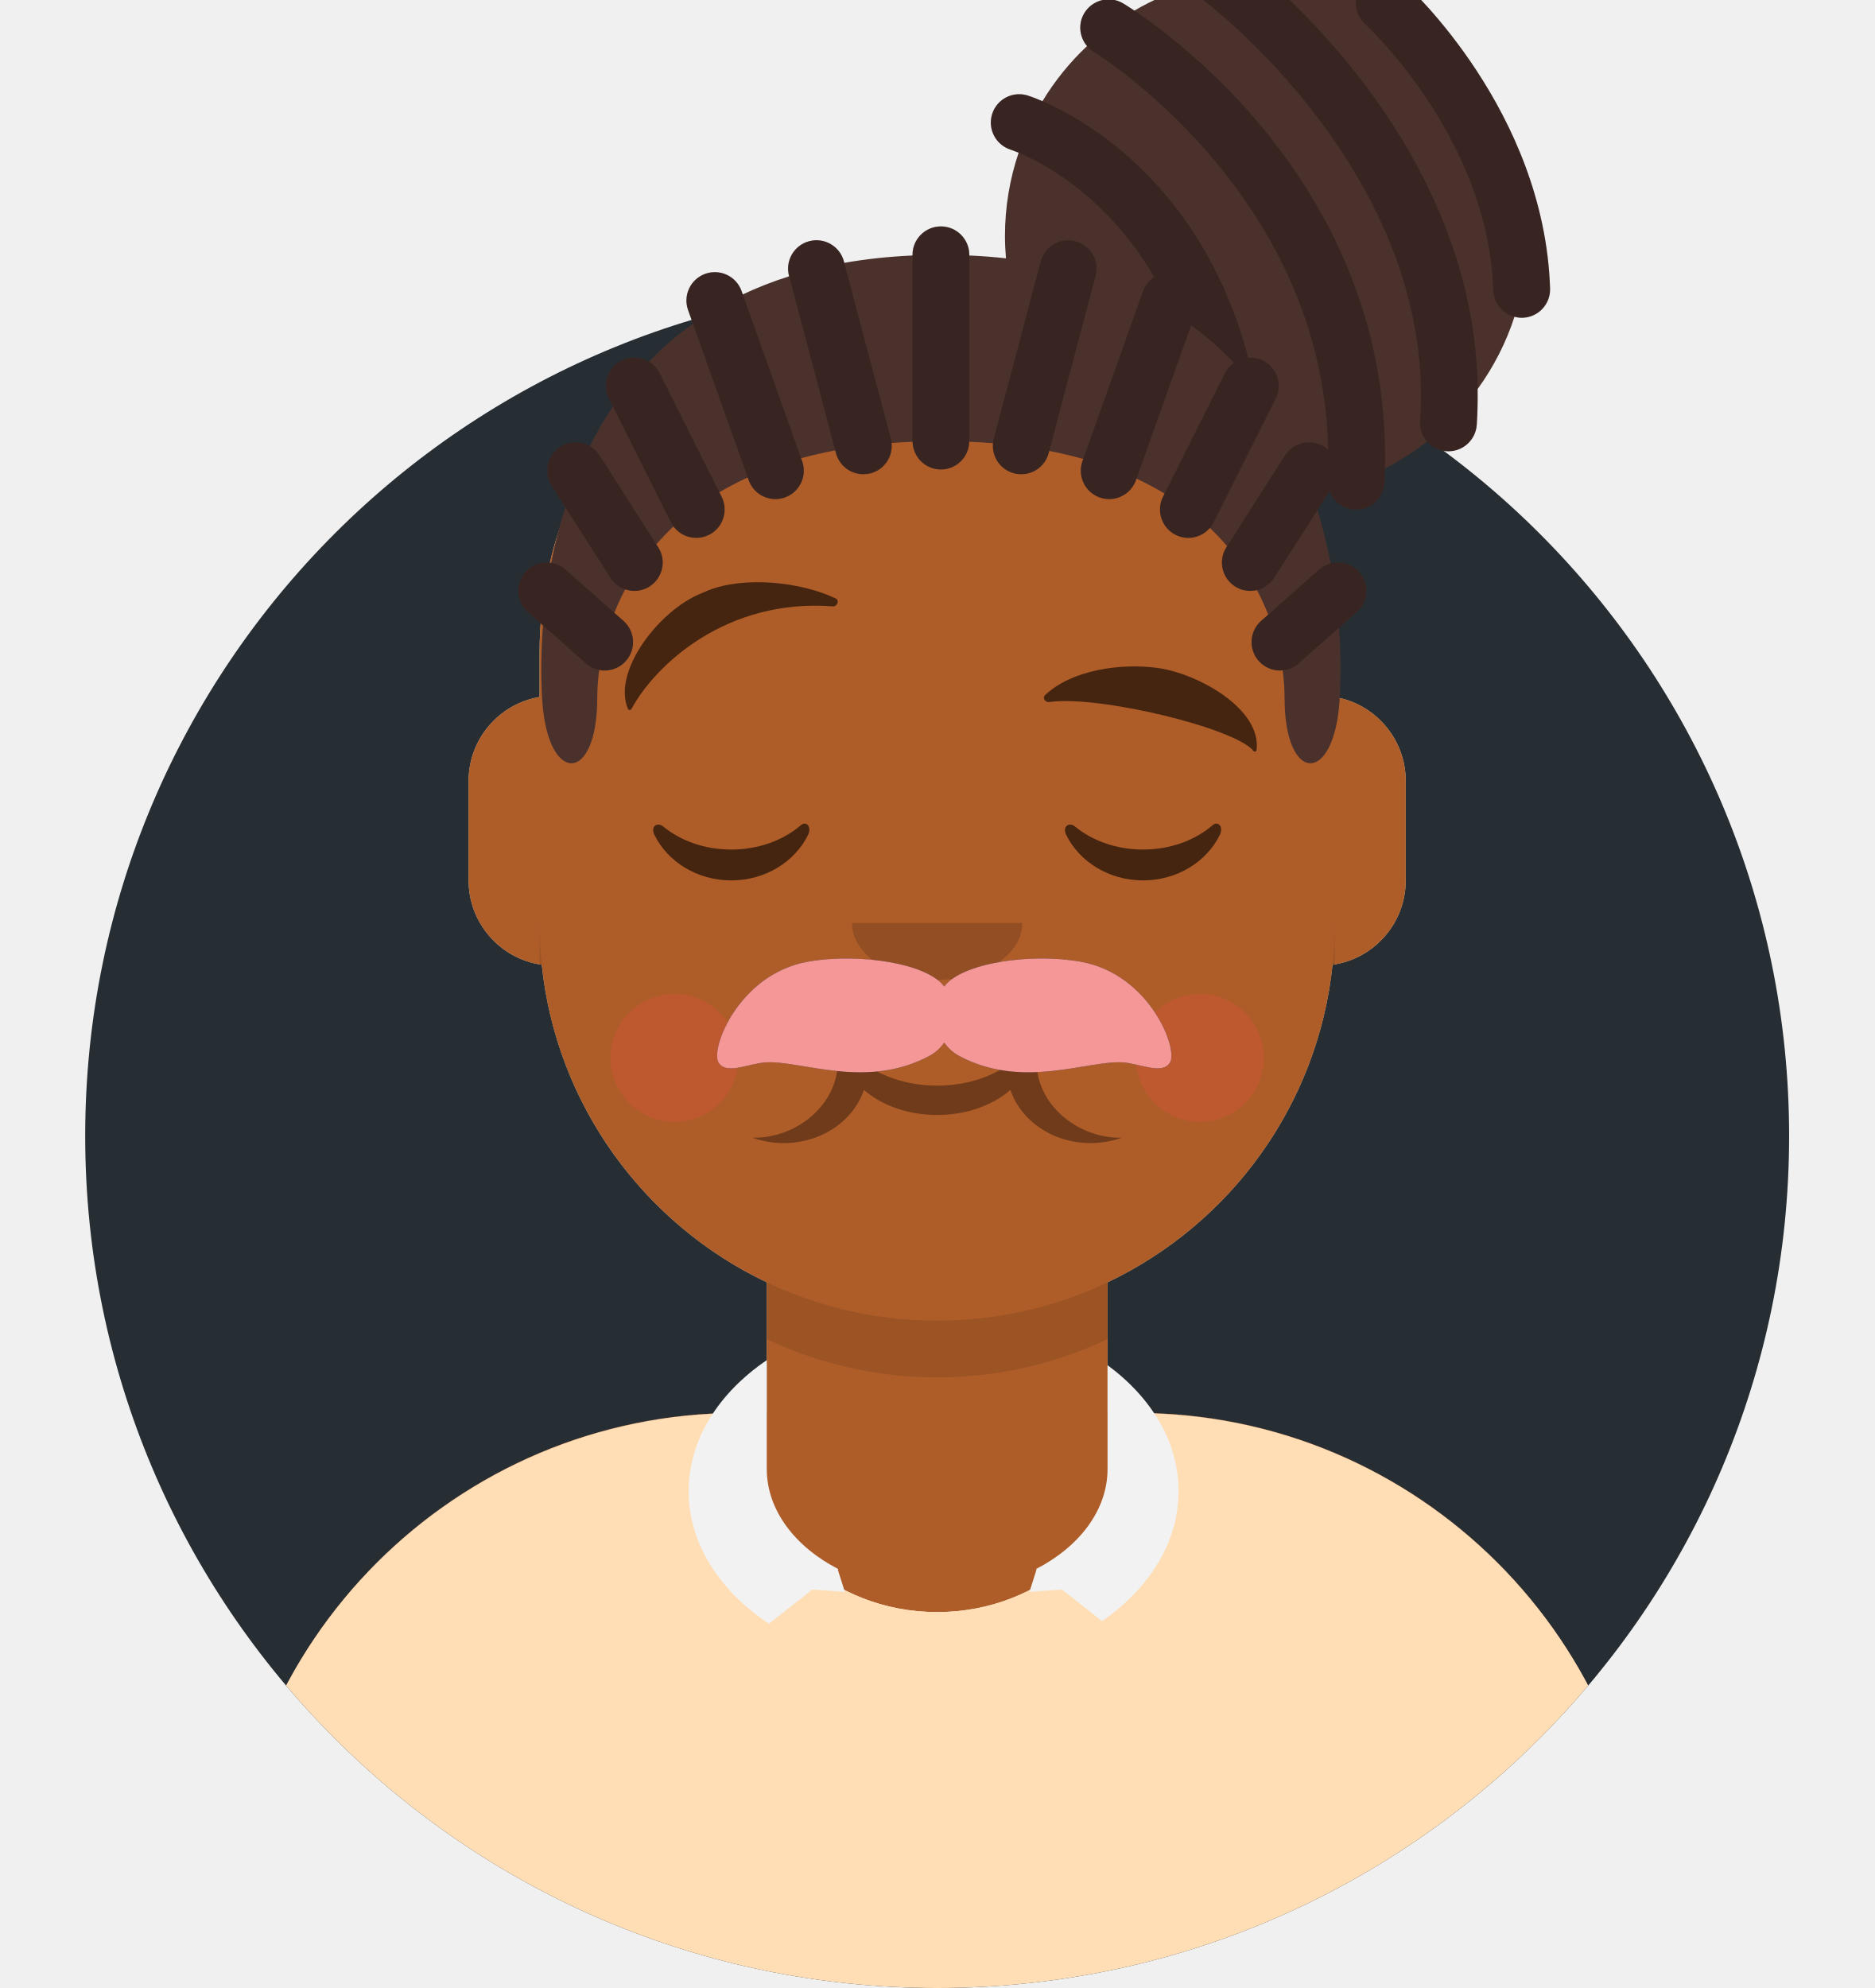
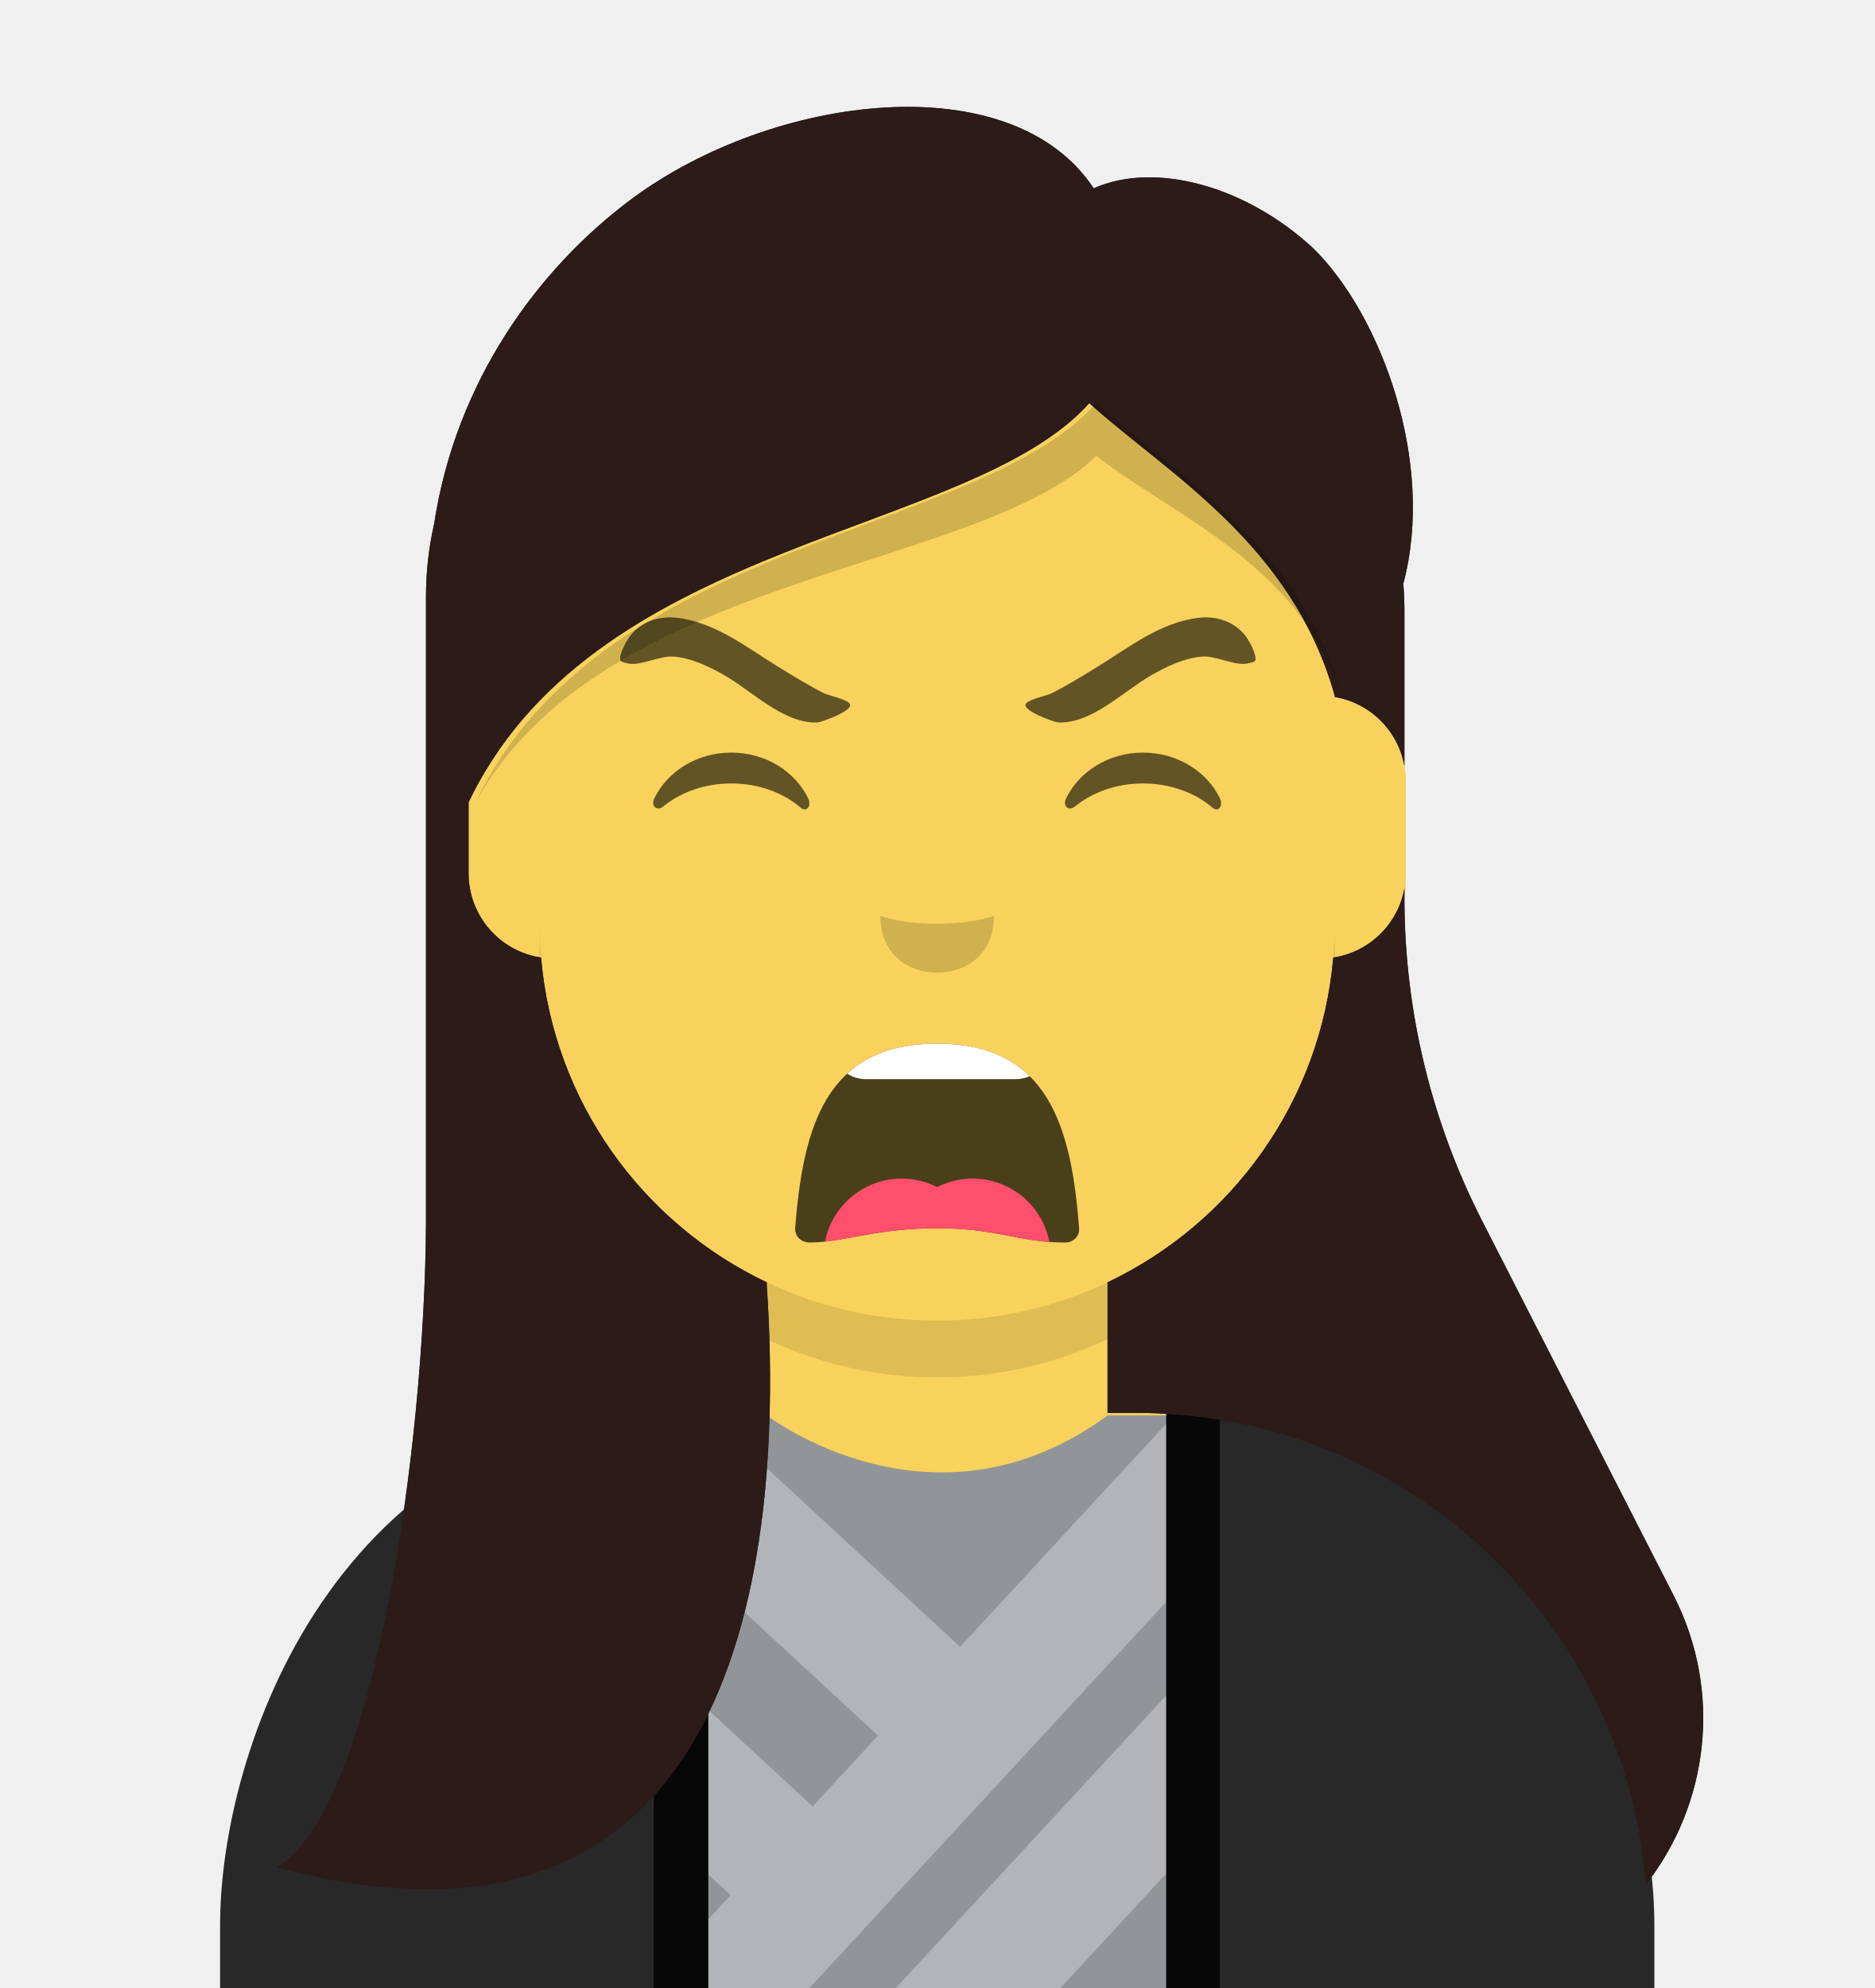
<svg xmlns="http://www.w3.org/2000/svg" xmlns:ns2="http://design.blush" xmlns:xlink="http://www.w3.org/1999/xlink" width="264px" height="280px" viewBox="0 0 264 280" version="1.1">
  <defs>
-     <circle id="circle_path-1" cx="120" cy="120" r="120" />
-     <path d="M-3.19744231e-14,160 L-3.19744231e-14,-1.42108547e-14 L264,-1.42108547e-14 L264,160 L252,160 C252,226.274 198.274,280 132,280 C65.726,280 12,226.274 12,160 L12,160 L-3.19744231e-14,160 Z" id="circle_path-3" />
-     <path d="M100,0 C130.928,-5.68137151e-15 156,25.072 156,56 L156.001,62.166 C161.676,63.119 166,68.054 166,74 L166,88 C166,94.052 161.519,99.058 155.694,99.881 C153.628,119.686 141.238,136.422 124.001,144.61 L124,163 L128,163 C167.765,163 200,195.235 200,235 L200,244 L0,244 L0,235 C-4.86974701e-15,195.235 32.235,163 72,163 L76,163 L76,144.611 C58.763,136.422 46.372,119.687 44.305,99.881 C38.481,99.058 34,94.052 34,88 L34,74 C34,68.054 38.325,63.118 44,62.166 L44,56 C44,25.072 69.072,5.68137151e-15 100,0 Z" id="circle_path-5" />
-     <path d="M83,36.348 C83,52.629 105.162,65.828 132.5,65.828 C159.838,65.828 182,52.629 182,36.348 C182,34.985 181.845,33.645 181.544,32.331 C210.784,41.488 232,68.792 232,101.052 L232,110 L32,110 L32,101.052 C32,68.397 53.739,40.82 83.534,32.002 C83.182,33.421 83,34.871 83,36.348 Z" id="circle_path-7" />
-     <rect id="circle_path-9" x="0" y="0" width="264" height="280" />
-     <path d="M74,0 C114.869,0 148,33.131 148,74 L148,84.148 L148,197.608 C135.525,187.237 119.491,181 102,181 L102,181 L98,181 L98,162.611 C115.531,154.283 128.048,137.115 129.791,116.867 C135.569,116.002 140,111.019 140,105 L140,105 L140,92 C140,87.354 137.359,83.324 133.497,81.33 C132.724,81.05 131.952,80.748 131.181,80.426 C130.795,80.32 130.401,80.233 130,80.166 L130,80.166 L130,79.917 C117.224,74.234 104.878,63.071 96.11,47.885 C93.175,42.801 90.831,37.595 89.066,32.397 C80.431,42.941 67.745,53.602 52.342,62.495 C42.778,68.017 33.147,72.291 24,75.266 L24,137.247 C29.602,148.318 38.773,157.278 50,162.611 L50,162.611 L50,181 L46,181 C38.327,181 30.935,182.2 24,184.423 L24,230 C24,244.106 13.569,255.776 0,257.716 L0,74 C0,33.131 33.131,0 74,0 Z" id="circle_path-11" />
+     <path d="M100,0 C130.928,-5.68137151e-15 156,25.072 156,56 L156.001,62.166 C161.676,63.119 166,68.054 166,74 L166,88 C166,94.052 161.519,99.058 155.694,99.881 C153.628,119.686 141.238,136.422 124.001,144.61 L124,163 L128,163 C167.765,163 200,195.235 200,235 L200,244 L0,244 L0,235 C-4.86974701e-15,195.235 32.235,163 72,163 L76,163 L76,144.611 C58.763,136.422 46.372,119.687 44.305,99.881 C38.481,99.058 34,94.052 34,88 L34,74 C34,68.054 38.325,63.118 44,62.166 L44,56 C44,25.072 69.072,5.68137151e-15 100,0 Z" id="transparent_path-1" />
+     <path d="M83,36.348 C83,52.629 105.162,65.828 132.5,65.828 C159.838,65.828 182,52.629 182,36.348 C182,34.985 181.845,33.645 181.544,32.331 C210.784,41.488 232,68.792 232,101.052 L232,110 L32,110 L32,101.052 C32,68.397 53.739,40.82 83.534,32.002 C83.182,33.421 83,34.871 83,36.348 Z" id="transparent_path-3" />
+     <rect id="transparent_path-5" x="0" y="0" width="264" height="280" />
+     <path d="M74,0 C114.869,0 148,33.131 148,74 L148,84.148 L148,197.608 C135.525,187.237 119.491,181 102,181 L102,181 L98,181 L98,162.611 C115.531,154.283 128.048,137.115 129.791,116.867 C135.569,116.002 140,111.019 140,105 L140,105 L140,92 C140,87.354 137.359,83.324 133.497,81.33 C132.724,81.05 131.952,80.748 131.181,80.426 C130.795,80.32 130.401,80.233 130,80.166 L130,80.166 L130,79.917 C117.224,74.234 104.878,63.071 96.11,47.885 C93.175,42.801 90.831,37.595 89.066,32.397 C80.431,42.941 67.745,53.602 52.342,62.495 C42.778,68.017 33.147,72.291 24,75.266 L24,137.247 C29.602,148.318 38.773,157.278 50,162.611 L50,162.611 L50,181 L46,181 C38.327,181 30.935,182.2 24,184.423 L24,230 C24,244.106 13.569,255.776 0,257.716 L0,74 C0,33.131 33.131,0 74,0 Z" id="transparent_path-7" />
  </defs>
-   <g id="circle_Avataaar/Circle" stroke="none" stroke-width="1" fill="none" fill-rule="evenodd">
-     <g id="circle_Circle" transform="translate(12, 40)">
-       <mask id="circle_mask-2" fill="white">
-         <use xlink:href="#circle_path-1" />
+   <g id="transparent_Avataaar/Default" stroke="none" stroke-width="1" fill="none" fill-rule="evenodd">
+     <g id="transparent_Body" transform="translate(32, 36)">
+       <mask id="transparent_mask-2" fill="white">
+         <use xlink:href="#transparent_path-1" />
      </mask>
-       <use id="circle_Background-Color" fill="#262E33" xlink:href="#circle_path-1" />
-       <g id="circle_Fabric-Color" mask="url(#circle_mask-2)" fill="">
-         <rect id="circle_🖍Color" x="0" y="0" width="240" height="240" />
+       <use fill="#D0C6AC" xlink:href="#transparent_path-1" />
+       <g id="transparent_Skin-Color" mask="url(#transparent_mask-2)" fill="#F8D25C">
+         <g transform="translate(-32, 0)" id="transparent_Color">
+           <rect x="0" y="0" width="264" height="244" />
+         </g>
+       </g>
+       <path d="M44,94 C44,124.928 69.072,150 100,150 C130.928,150 156,124.928 156,94 L156,94 L156,102 C156,132.928 130.928,158 100,158 C69.072,158 44,132.928 44,102 Z" id="transparent_Neck-Shadow" fill-opacity="0.1" fill="#000000" mask="url(#transparent_mask-2)" />
+     </g>
+     <g id="transparent_Clothing" transform="translate(0, 170)">
+       <g id="jedi_robe_Clothing/Jedi robe" stroke="none" stroke-width="1" fill="none" fill-rule="evenodd">
+         <g id="jedi_robe_Robe" transform="translate(31, 27.5)">
+           <path d="M77,1.839 C77,1.839 100.415,19.93 125.026,1.839 L144.732,1.839 L146.639,82.839 L53.79,82.839 L56.462,1.839 L77,1.839 Z" id="jedi_robe_Fabric-Color" fill="#929598" ns2:color="Top-500" />
+           <path d="M144.732,1.839 L145.05,15.36 L82.694,82.839 L59.513,82.839 L134.365,1.839 L144.732,1.839 Z M145.353,28.215 L145.928,52.677 L118.056,82.839 L94.876,82.839 L145.353,28.215 Z M55.498,31.08 L83.463,56.922 L71.908,69.426 L54.756,53.575 L55.498,31.08 Z M68.946,1.839 L104.232,34.446 L92.678,46.949 L56.09,13.138 L56.462,1.839 L68.946,1.839 Z" id="jedi_robe_Combined-Shape" fill-opacity=".3" fill="#FFF" />
+           <path d="M0.009,72.647 L0.001,73.838 L0.001,82.838 L68.746,82.838 L68.746,0 C17.413,0 0.42,47.304 0.009,72.647" id="jedi_robe_Fill-14" fill="#282828" />
+           <path d="M61.093,0.538 L61.093,82.839 L68.746,82.839 L68.746,0 C66.085,0 63.535,0.185 61.093,0.538" id="jedi_robe_Fill-17" fill="#070707" />
+           <path d="M202.01,72.647 L202.02,73.838 L202.02,82.838 L133.274,82.837 L133.274,0 C184.607,0 201.599,47.304 202.01,72.647" id="jedi_robe_Fill-20" fill="#282828" />
+           <path d="M140.827,0.538 L140.827,82.838 L133.274,82.838 L133.274,0 C135.9,0 138.417,0.185 140.827,0.538" id="jedi_robe_Fill-23" fill="#070707" />
+         </g>
      </g>
    </g>
-     <mask id="circle_mask-4" fill="white">
-       <use xlink:href="#circle_path-3" />
-     </mask>
-     <g id="circle_Mask" />
-     <g id="circle_Avataaar" mask="url(#circle_mask-4)">
-       <g id="circle_Body" transform="translate(32, 36)">
-         <mask id="circle_mask-6" fill="white">
-           <use xlink:href="#circle_path-5" />
-         </mask>
-         <use fill="#D0C6AC" xlink:href="#circle_path-5" />
-         <g id="circle_Skin-Color" mask="url(#circle_mask-6)" fill="#AE5D29">
-           <g transform="translate(-32, 0)" id="circle_Color">
-             <rect x="0" y="0" width="264" height="244" />
-           </g>
-         </g>
-         <path d="M44,94 C44,124.928 69.072,150 100,150 C130.928,150 156,124.928 156,94 L156,94 L156,102 C156,132.928 130.928,158 100,158 C69.072,158 44,132.928 44,102 Z" id="circle_Neck-Shadow" fill-opacity="0.1" fill="#000000" mask="url(#circle_mask-6)" />
-       </g>
-       <g id="circle_Clothing" transform="translate(0, 170)">
+     <g id="transparent_Face" transform="translate(76, 82)" fill="#000000">
+       <g id="transparent_Mouth" transform="translate(2, 52)">
        <defs>
-           <path d="M160,29.052 C199.765,29.052 232,61.287 232,101.052 L232,110 L32,110 L32,101.052 C32,61.287 64.235,29.052 104,29.052 L105.192,29.052 C105.065,30.036 105,31.037 105,32.052 C105,45.859 117.088,57.052 132,57.052 C146.912,57.052 159,45.859 159,32.052 C159,31.037 158.935,30.036 158.808,29.052 L160,29.052 Z" id="collar_sweater_path-1" />
+           <path d="M34.008,15.136 C35.128,29.124 38.235,40.993 53.996,41 C69.758,41.007 72.917,29.057 73.994,15.006 C74.081,13.876 73.174,13 72.037,13 C65.351,13 62.67,14.994 53.989,15 C45.309,15.006 40.757,13 36.092,13 C34.949,13 33.896,13.737 34.008,15.136 Z" id="scream_open_path-1" />
        </defs>
-         <g id="collar_sweater_Clothing/Collar-+-Sweater" stroke="none" stroke-width="1" fill="none" fill-rule="evenodd">
-           <mask id="collar_sweater_mask-2" fill="white">
-             <use xlink:href="#collar_sweater_path-1" />
+         <g id="scream_open_Mouth/Scream-Open" stroke="none" stroke-width="1" fill="none" fill-rule="evenodd">
+           <mask id="scream_open_mask-2" fill="white">
+             <use xlink:href="#scream_open_path-1" transform="translate(54, 27) scale(1, -1) translate(-54, -27)" />
          </mask>
-           <use id="collar_sweater_Clothes" fill="#E6E6E6" xlink:href="#collar_sweater_path-1" />
-           <g id="collar_sweater_Fabric-Color" mask="url(#collar_sweater_mask-2)" fill="#FFDEB5">
-             <rect id="collar_sweater_🖍Color" x="0" y="0" width="264" height="110" />
-           </g>
-           <path d="M118.078,50.996 L118,51.057 L119,54.208 L114.421,53.875 L108.309,58.692 C101.362,54.08 97,47.426 97,40.028 C97,32.74 101.233,26.174 108,21.572 L108,36.877 C108,42.7 111.978,47.853 118.078,50.996 Z M166,40.028 C166,47.233 161.863,53.733 155.229,58.327 L149.58,53.875 L145,54.208 L146,51.057 L146.015,51.066 L145.923,50.995 C152.023,47.853 156,42.7 156,36.877 L156.001,22.28 C162.182,26.836 166,33.106 166,40.028 Z" id="collar_sweater_Collar" fill="#F2F2F2" />
-         </g>
-       </g>
-       <g id="circle_Face" transform="translate(76, 82)" fill="#000000">
-         <g id="circle_Mouth" transform="translate(2, 52)">
-           <g id="eating_Mouth/Eating" stroke="none" stroke-width="1" fill="none" fill-rule="evenodd">
-             <g id="eating_Om-Nom-Nom" opacity="0.6" transform="translate(28, 6)" fill="#000000" fill-opacity="0.6">
-               <path d="M45.706,0 C42.34,1.959 40.02,5.495 40.02,9.677 C40.02,15.345 45.493,20.245 51.823,20.245 C51.882,20.245 51.941,20.245 52,20.244 C50.642,20.732 49.16,21 47.608,21 C42.286,21 37.787,17.847 36.314,13.514 C33.84,15.669 30.138,17.039 26,17.039 C21.862,17.039 18.16,15.669 15.685,13.513 C14.213,17.847 9.714,21 4.392,21 C2.84,21 1.358,20.732 0,20.244 C0.059,20.245 0.118,20.245 0.177,20.245 C6.507,20.245 11.98,15.345 11.98,9.677 C11.98,5.495 9.66,1.959 6.294,0 C11.792,0.797 16.017,4.995 16.191,10.105 C18.754,11.842 22.205,12.906 26,12.906 C29.795,12.906 33.246,11.842 35.81,10.106 C35.983,4.995 40.208,0.797 45.706,0 Z" id="eating_Delicious" />
+           <use id="scream_open_Mouth" fill-opacity="0.7" fill="#000000" transform="translate(54, 27) scale(1, -1) translate(-54, -27)" xlink:href="#scream_open_path-1" />
+           <path d="M44,2 L65,2 C67.761,2 70,4.239 70,7 L70,13 C70,15.761 67.761,18 65,18 L44,18 C41.239,18 39,15.761 39,13 L39,7 C39,4.239 41.239,2 44,2 Z" id="scream_open_Teeth" fill="#FFFFFF" mask="url(#scream_open_mask-2)" />
+           <g id="scream_open_Tongue" mask="url(#scream_open_mask-2)" fill="#FF4F6D">
+             <g transform="translate(38, 32)" id="scream_open_Say-ahhhh">
+               <circle cx="11" cy="11" r="11" />
+               <circle cx="21" cy="11" r="11" />
            </g>
-             <circle id="eating_Redish" fill-opacity="0.2" fill="#FF4646" cx="17" cy="15" r="9" />
-             <circle id="eating_Redish" fill-opacity="0.2" fill="#FF4646" cx="91" cy="15" r="9" />
-           </g>
-         </g>
-         <g id="circle_Nose" transform="translate(28, 40)" fill-opacity="0.16">
-           <g id="default_Nose/Default" stroke="none" stroke-width="1" fill="none" fill-rule="evenodd" fill-opacity="0.16">
-             <path d="M16,8 C16,12.418 21.373,16 28,16 L28,16 C34.627,16 40,12.418 40,8" id="default_Nose" fill="#000000" />
-           </g>
-         </g>
-         <g id="circle_Eyes" transform="translate(0, 8)">
-           <g id="closed_Eyes/Closed-😌" stroke="none" stroke-width="1" fill="none" fill-rule="evenodd" fill-opacity="0.6">
-             <path d="M16.16,32.447 C18.007,28.649 22.164,26 26.998,26 C31.814,26 35.959,28.63 37.815,32.407 C38.367,33.529 37.582,34.447 36.791,33.767 C34.34,31.66 30.859,30.344 26.998,30.344 C23.257,30.344 19.874,31.579 17.438,33.572 C16.547,34.3 15.62,33.558 16.16,32.447 Z" id="closed_Closed-Eye" fill="#000000" transform="translate(27, 30) scale(1, -1) translate(-27, -30) " />
-             <path d="M74.16,32.447 C76.007,28.649 80.164,26 84.998,26 C89.814,26 93.959,28.63 95.815,32.407 C96.367,33.529 95.582,34.447 94.791,33.767 C92.34,31.66 88.859,30.344 84.998,30.344 C81.257,30.344 77.874,31.579 75.438,33.572 C74.547,34.3 73.62,33.558 74.16,32.447 Z" id="closed_Closed-Eye" fill="#000000" transform="translate(85, 30) scale(1, -1) translate(-85, -30) " />
-           </g>
-         </g>
-         <g id="circle_Eyebrow" fill-opacity="0.6">
-           <g id="up_down_natural_Eyebrow/Natural/Up-Down-Natural" stroke="none" stroke-width="1" fill="none" fill-rule="evenodd" fill-opacity="0.6">
-             <path d="M22.766,1.578 L23.677,1.176 C28.919,-0.905 36.865,-0.033 41.723,2.299 C42.29,2.571 41.902,3.452 41.321,3.407 C26.402,2.256 16.358,11.553 12.946,17.847 C12.845,18.034 12.539,18.055 12.464,17.881 C10.156,12.562 16.913,3.896 22.766,1.578 Z" id="up_down_natural_Eye-Browse-Reddit" fill="#000000" />
-             <path d="M86.535,12.025 C92.342,12.293 101.73,16.512 101.488,22.368 C101.48,22.56 101.199,22.644 101.061,22.497 C98.306,19.537 78.746,16.547 71.856,18.132 C71.226,18.277 70.747,17.655 71.146,17.206 C74.568,13.357 81.333,11.779 86.535,12.025 Z" id="up_down_natural_Eyebrow" fill="#000000" transform="translate(86.24651, 17.28591) rotate(5) translate(-86.24651, -17.28591) " />
          </g>
        </g>
      </g>
-       <g id="circle_Top">
-         <g id="braids_Hairstyle/Braids" stroke="none" stroke-width="1" fill="none" fill-rule="evenodd">
-           <g id="braids_Group-30" transform="translate(73, -8)">
-             <path d="M107.366,67.855 C107.302,67.745 107.235,67.635 107.171,67.526 C107.236,67.635 107.302,67.745 107.366,67.855 M108.13,69.209 C108.068,69.096 108.005,68.982 107.941,68.869 C108.005,68.982 108.068,69.096 108.13,69.209 M108.671,70.232 C108.729,70.346 108.789,70.459 108.846,70.572 C108.789,70.459 108.729,70.346 108.671,70.232 M106.553,66.513 C106.487,66.407 106.419,66.302 106.352,66.196 C106.42,66.302 106.487,66.407 106.553,66.513 M124.671,5.491 C123.033,4.013 120.511,4.143 119.028,5.778 C118.734,6.104 118.521,6.469 118.352,6.85 C114.303,5.315 109.916,4.469 105.329,4.469 C105.152,4.469 104.978,4.48 104.803,4.482 C102.97,2.901 101.738,1.971 101.486,1.784 C99.711,0.471 97.211,0.845 95.895,2.618 C95.172,3.593 94.975,4.787 95.226,5.885 C92.238,6.737 89.406,7.956 86.781,9.492 C85.926,8.919 85.368,8.579 85.202,8.48 C83.307,7.347 80.858,7.963 79.72,9.854 C78.815,11.361 79.035,13.216 80.112,14.488 C77.685,16.775 75.565,19.383 73.831,22.252 C72.678,21.755 71.927,21.505 71.748,21.449 C69.647,20.791 67.418,21.953 66.747,24.05 C66.076,26.147 67.236,28.395 69.33,29.075 C69.445,29.113 69.849,29.251 70.473,29.51 C69.232,33.198 68.55,37.142 68.55,41.248 C68.55,42.305 68.604,43.349 68.692,44.384 C67.03,44.199 65.308,44.065 63.528,43.985 L63.528,43.887 C63.528,41.678 61.737,39.887 59.528,39.887 C57.319,39.887 55.528,41.678 55.528,43.887 L55.528,43.985 C52.11,44.14 48.912,44.492 45.922,45.021 L45.866,44.812 C45.301,42.676 43.111,41.405 40.976,41.969 C38.84,42.535 37.568,44.725 38.133,46.86 L38.148,46.916 C35.826,47.653 33.65,48.505 31.623,49.467 L31.452,48.987 C30.711,46.907 28.426,45.82 26.342,46.561 C24.261,47.302 23.175,49.59 23.916,51.671 L24.599,53.59 C22.3,55.23 20.242,57.025 18.403,58.936 C17.267,58.253 15.822,58.141 14.55,58.777 C12.575,59.768 11.777,62.171 12.766,64.146 L13.321,65.252 C12.1,67.072 11.019,68.944 10.07,70.844 C8.819,70.126 7.23,70.096 5.93,70.924 C4.069,72.113 3.523,74.586 4.712,76.448 L6.619,79.435 C5.778,82.1 5.135,84.738 4.649,87.28 C3.337,87.064 1.949,87.498 1.004,88.567 C-0.46,90.222 -0.305,92.75 1.35,94.213 L3.479,96.097 C3.131,100.657 3.225,104.411 3.378,106.701 C4.167,118.575 11.125,118.438 11.125,106.27 C11.125,105.071 11.212,103.755 11.398,102.361 C11.652,102.411 11.908,102.44 12.165,102.44 C13.271,102.44 14.372,101.984 15.163,101.09 C16.627,99.436 16.471,96.908 14.817,95.444 L13.533,94.309 C13.971,93.214 14.474,92.111 15.059,91.009 C15.474,91.149 15.908,91.228 16.346,91.228 C17.083,91.228 17.829,91.024 18.495,90.599 C20.357,89.41 20.903,86.937 19.714,85.075 L19.448,84.659 C20.195,83.804 20.994,82.964 21.866,82.148 C22.631,83.175 23.828,83.76 25.069,83.76 C25.672,83.76 26.283,83.623 26.859,83.335 C28.833,82.345 29.632,79.941 28.642,77.966 L28.324,77.332 C29.568,76.594 30.899,75.901 32.315,75.253 L32.452,75.638 C33.035,77.275 34.576,78.296 36.22,78.296 C36.665,78.296 37.118,78.222 37.562,78.063 C39.643,77.322 40.729,75.034 39.988,72.953 L39.84,72.538 C41.361,72.119 42.968,71.756 44.643,71.438 L44.744,71.819 C45.219,73.612 46.837,74.796 48.608,74.796 C48.947,74.796 49.292,74.753 49.635,74.662 C51.564,74.151 52.775,72.313 52.576,70.389 C53.54,70.314 54.53,70.258 55.537,70.215 C55.586,72.382 57.349,74.126 59.528,74.126 C61.707,74.126 63.47,72.382 63.519,70.215 C64.663,70.264 65.78,70.332 66.868,70.421 C66.686,72.334 67.896,74.154 69.815,74.662 C70.158,74.753 70.503,74.796 70.842,74.796 C72.612,74.796 74.231,73.612 74.706,71.819 L74.788,71.51 C76.46,71.837 78.055,72.214 79.572,72.643 L79.462,72.953 C78.72,75.034 79.806,77.322 81.887,78.063 C82.331,78.222 82.784,78.296 83.229,78.296 C84.874,78.296 86.415,77.275 86.998,75.638 L87.078,75.413 C88.481,76.07 89.8,76.772 91.032,77.518 L90.807,77.966 C89.817,79.941 90.616,82.345 92.591,83.335 C93.166,83.623 93.778,83.76 94.381,83.76 C95.533,83.76 96.646,83.254 97.413,82.359 C98.287,83.19 99.093,84.045 99.838,84.916 L99.736,85.075 C98.547,86.937 99.093,89.41 100.954,90.599 C101.621,91.024 102.366,91.228 103.103,91.228 C103.423,91.228 103.74,91.188 104.049,91.113 C104.657,92.268 105.176,93.422 105.624,94.568 L104.633,95.444 C102.978,96.908 102.823,99.436 104.287,101.09 C105.077,101.984 106.179,102.44 107.284,102.44 C107.411,102.44 107.538,102.419 107.665,102.407 C107.847,103.784 107.931,105.084 107.931,106.27 C107.931,118.438 114.889,118.575 115.679,106.701 C115.827,104.465 115.923,100.836 115.602,96.422 L118.099,94.213 C119.755,92.75 119.91,90.222 118.446,88.567 C117.409,87.394 115.841,86.991 114.425,87.367 C113.961,84.93 113.354,82.403 112.566,79.848 L114.268,77.182 C114.814,78.626 116.172,79.686 117.812,79.766 C117.879,79.77 117.945,79.771 118.012,79.771 C120.131,79.771 121.898,78.107 122.004,75.968 C122.037,75.302 122.059,74.641 122.074,73.984 C124.175,72.908 126.159,71.636 128.001,70.192 C128.675,70.962 129.64,71.476 130.741,71.551 C130.833,71.557 130.926,71.56 131.016,71.56 C133.101,71.56 134.859,69.943 135.004,67.832 C135.12,66.129 135.139,64.459 135.118,62.806 C137.348,59.731 139.119,56.302 140.317,52.613 C140.642,52.699 140.978,52.759 141.33,52.759 C141.374,52.759 141.419,52.759 141.464,52.757 C143.672,52.685 145.402,50.835 145.33,48.627 C144.508,23.668 125.48,6.221 124.671,5.491" id="braids_Hair-Color" fill="#4A312C" ns2:color="Hair-500" />
-             <path d="M59.528,39.887 C57.319,39.887 55.528,41.678 55.528,43.887 L55.528,70.127 C55.528,72.336 57.319,74.127 59.528,74.127 C61.737,74.127 63.528,72.336 63.528,70.127 L63.528,43.887 C63.528,41.678 61.737,39.887 59.528,39.887" id="braids_Fill-4" fill-opacity=".24" fill="#000" />
-             <path d="M45.867,44.812 C45.302,42.676 43.112,41.405 40.976,41.969 C38.841,42.535 37.568,44.725 38.134,46.86 L44.744,71.819 C45.219,73.612 46.838,74.796 48.609,74.796 C48.948,74.796 49.292,74.753 49.635,74.662 C51.771,74.097 53.043,71.907 52.478,69.771 L45.867,44.812 Z" id="braids_Fill-6" fill-opacity=".24" fill="#000" />
-             <path d="M31.452,48.987 C30.711,46.907 28.426,45.82 26.342,46.561 C24.261,47.302 23.175,49.591 23.916,51.672 L32.452,75.638 C33.035,77.275 34.576,78.297 36.22,78.297 C36.665,78.297 37.119,78.222 37.562,78.064 C39.643,77.322 40.729,75.034 39.988,72.953 L31.452,48.987 Z" id="braids_Fill-8" fill-opacity=".24" fill="#000" />
-             <path d="M19.919,60.561 C18.93,58.586 16.525,57.79 14.55,58.777 C12.576,59.768 11.777,62.171 12.767,64.146 L21.49,81.551 C22.192,82.951 23.604,83.76 25.069,83.76 C25.672,83.76 26.284,83.623 26.859,83.335 C28.834,82.345 29.632,79.941 28.643,77.966 L19.919,60.561 Z" id="braids_Fill-10" fill-opacity=".24" fill="#000" />
-             <path d="M11.455,72.143 C10.266,70.281 7.794,69.737 5.931,70.925 C4.069,72.114 3.524,74.587 4.713,76.449 L12.972,89.381 C13.735,90.576 15.027,91.228 16.347,91.228 C17.084,91.228 17.83,91.025 18.496,90.599 C20.358,89.41 20.903,86.937 19.714,85.075 L11.455,72.143 Z" id="braids_Fill-12" fill-opacity=".24" fill="#000" />
-             <path d="M6.65,88.222 C4.996,86.757 2.468,86.912 1.004,88.567 C-0.46,90.222 -0.305,92.751 1.35,94.213 L9.517,101.436 C10.278,102.111 11.224,102.441 12.166,102.441 C13.272,102.441 14.373,101.984 15.163,101.091 C16.627,99.436 16.472,96.909 14.817,95.445 L6.65,88.222 Z" id="braids_Fill-14" fill-opacity=".24" fill="#000" />
-             <path d="M78.474,41.969 C76.339,41.406 74.149,42.676 73.583,44.812 L66.973,69.772 C66.408,71.906 67.68,74.097 69.816,74.662 C70.159,74.754 70.503,74.796 70.842,74.796 C72.613,74.796 74.232,73.612 74.706,71.82 L81.317,46.861 C81.882,44.724 80.61,42.535 78.474,41.969" id="braids_Fill-17" fill-opacity=".24" fill="#000" />
-             <path d="M104.9,58.778 C104.231,58.444 103.516,58.329 102.82,58.38 C95.055,29.176 72.841,21.794 71.749,21.45 C69.647,20.791 67.418,21.954 66.748,24.05 C66.076,26.148 67.237,28.396 69.331,29.076 C70.041,29.307 81.495,33.229 89.572,47.003 C88.871,47.464 88.3,48.136 87.999,48.987 L79.463,72.954 C78.721,75.035 79.806,77.323 81.888,78.064 C82.332,78.222 82.784,78.297 83.23,78.297 C84.874,78.297 86.415,77.276 86.999,75.638 L94.769,53.82 C97.005,55.446 99.01,57.22 100.805,59.105 C100.285,59.472 99.837,59.953 99.531,60.562 L90.808,77.967 C89.817,79.942 90.617,82.345 92.591,83.336 C93.166,83.624 93.778,83.76 94.38,83.76 C95.847,83.76 97.257,82.952 97.96,81.552 L106.683,64.147 C107.672,62.172 106.874,59.768 104.9,58.778" id="braids_Fill-19" fill-opacity=".24" fill="#000" />
-             <path d="M112.8,88.222 L104.633,95.445 C102.979,96.909 102.823,99.436 104.287,101.091 C105.077,101.984 106.179,102.441 107.284,102.441 C108.227,102.441 109.172,102.111 109.933,101.436 L118.1,94.213 C119.755,92.751 119.91,90.222 118.446,88.567 C116.983,86.912 114.454,86.757 112.8,88.222" id="braids_Fill-21" fill-opacity=".24" fill="#000" />
-             <path d="M85.202,8.48 C83.307,7.347 80.858,7.963 79.721,9.854 C78.585,11.746 79.197,14.202 81.088,15.341 C81.424,15.543 113.406,35.261 114.065,71.356 C113.896,71.201 113.719,71.052 113.519,70.925 C111.656,69.737 109.184,70.281 107.995,72.143 L99.736,85.075 C98.547,86.937 99.093,89.41 100.954,90.599 C101.621,91.025 102.366,91.229 103.103,91.229 C104.423,91.229 105.715,90.576 106.478,89.381 L114.268,77.182 C114.814,78.626 116.172,79.686 117.812,79.767 C117.879,79.77 117.945,79.772 118.012,79.772 C120.131,79.772 121.898,78.107 122.004,75.968 C124.151,32.314 86.793,9.433 85.202,8.48" id="braids_Fill-23" fill-opacity=".24" fill="#000" />
-             <path d="M101.486,1.784 C99.711,0.471 97.211,0.845 95.895,2.617 C94.58,4.39 94.952,6.895 96.723,8.212 C97.049,8.455 129.365,32.897 127.021,67.288 C126.872,69.492 128.537,71.4 130.741,71.551 C130.833,71.557 130.925,71.56 131.016,71.56 C133.101,71.56 134.859,69.943 135.004,67.832 C137.648,29.018 102.964,2.878 101.486,1.784" id="braids_Fill-25" fill-opacity=".24" fill="#000" />
-             <path d="M124.671,5.491 C123.033,4.013 120.511,4.143 119.028,5.779 C117.547,7.414 117.673,9.943 119.307,11.426 C119.481,11.583 136.626,27.394 137.334,48.891 C137.405,51.054 139.182,52.76 141.33,52.76 C141.374,52.76 141.419,52.759 141.464,52.758 C143.672,52.685 145.402,50.836 145.33,48.628 C144.508,23.669 125.481,6.221 124.671,5.491" id="braids_Fill-27" fill-opacity=".24" fill="#000" />
-           </g>
-           <g id="braids_Facial-Hair" transform="translate(49, 72)">
-             <defs>
-               <path d="M64.721,63.464 C71.838,62.17 81.796,63.646 84.107,67.092 L83.998,66.939 L84.01,66.922 C86.531,63.598 96.277,62.191 103.274,63.464 C112.928,65.221 117.019,75.767 115.78,77.679 C114.655,79.415 111.536,77.774 109.12,77.63 C104.119,77.332 94.948,81.51 86.046,76.689 C85.235,76.25 84.539,75.608 83.998,74.839 C83.457,75.608 82.761,76.25 81.95,76.689 C73.048,81.51 63.877,77.332 58.876,77.63 C56.46,77.774 53.341,79.415 52.216,77.679 C50.977,75.767 55.068,65.221 64.721,63.464 Z" id="moustache_magnum_path-1" />
-             </defs>
-             <g id="moustache_magnum_Facial-Hair/Moustache-Magnum" stroke="none" stroke-width="1" fill="none" fill-rule="evenodd">
-               <mask id="moustache_magnum_mask-2" fill="white">
-                 <use xlink:href="#moustache_magnum_path-1" />
-               </mask>
-               <use id="moustache_magnum_Hey..." fill="#28354B" xlink:href="#moustache_magnum_path-1" />
-               <g id="moustache_magnum_Facial-Hair-Color" mask="url(#moustache_magnum_mask-2)" fill="#F59797">
-                 <rect id="moustache_magnum_Color" x="0" y="0" width="168" height="152" />
-               </g>
+       <g id="transparent_Nose" transform="translate(28, 40)" fill-opacity="0.16">
+         <g id="small_Nose/Small" stroke="none" stroke-width="1" fill="none" fill-rule="evenodd">
+           <path d="M20,7 C20,12.523 24.047,15 28,15 C31.953,15 36,12.523 36,7 C33.833,7.732 31.141,8.098 27.924,8.098 C24.741,8.098 22.099,7.732 20,7 Z" id="small_Nose" fill-opacity=".16" fill="#000" />
+         </g>
+       </g>
+       <g id="transparent_Eyes" transform="translate(0, 8)">
+         <g id="happy_Eyes/Happy-😁" stroke="none" stroke-width="1" fill="none" fill-rule="evenodd" fill-opacity="0.6">
+           <path d="M16.16,22.447 C18.007,18.649 22.164,16 26.998,16 C31.814,16 35.959,18.63 37.815,22.407 C38.367,23.529 37.582,24.447 36.791,23.767 C34.34,21.66 30.859,20.344 26.998,20.344 C23.257,20.344 19.874,21.579 17.438,23.572 C16.547,24.3 15.62,23.558 16.16,22.447 Z" id="happy_Squint" fill="#000000" />
+           <path d="M74.16,22.447 C76.007,18.649 80.164,16 84.998,16 C89.814,16 93.959,18.63 95.815,22.407 C96.367,23.529 95.582,24.447 94.791,23.767 C92.34,21.66 88.859,20.344 84.998,20.344 C81.257,20.344 77.874,21.579 75.438,23.572 C74.547,24.3 73.62,23.558 74.16,22.447 Z" id="happy_Squint" fill="#000000" />
+         </g>
+       </g>
+       <g id="transparent_Eyebrow" fill-opacity="0.6">
+         <g id="angry_natural_Eyebrow/Natural/Angry-Natural" stroke="none" stroke-width="1" fill="none" fill-rule="evenodd" fill-opacity="0.6">
+           <path d="M44.857,12.228 C44.858,12.219 44.858,12.219 44.857,12.228 M17.586,7.892 C15.244,8.33 13.087,9.788 12.152,12.099 C11.801,12.967 11.392,14.924 11.708,15.807 C11.828,16.143 12.033,16.101 12.956,16.043 C14.644,15.937 16.933,13.662 18.748,13.256 C21.275,12.69 23.983,13.115 26.496,13.688 C30.811,14.673 36.485,17.788 40.946,16.17 C41.278,16.05 45.621,12.923 44.369,12.277 C43.924,11.907 41.137,12.085 40.622,11.999 C38.228,11.597 35.73,10.935 33.373,10.327 C28.233,9 22.967,6.881 17.586,7.892" id="angry_natural_Eyebrows-The-Web" fill="#000000" transform="translate(28.0947, 12.1275) rotate(17) translate(-28.0947, -12.1275) " />
+           <path d="M100.918,12.209 C100.92,12.2 100.92,12.2 100.918,12.209 M73.586,7.892 C71.244,8.33 69.087,9.788 68.152,12.099 C67.801,12.967 67.392,14.924 67.708,15.807 C67.828,16.143 68.033,16.101 68.956,16.043 C70.644,15.937 72.933,13.662 74.748,13.256 C77.275,12.69 79.983,13.115 82.496,13.688 C86.811,14.673 92.485,17.788 96.946,16.17 C97.278,16.05 101.621,12.923 100.369,12.277 C99.924,11.907 97.137,12.085 96.622,11.999 C94.228,11.597 91.73,10.935 89.373,10.327 C84.233,9 78.967,6.881 73.586,7.892" id="angry_natural_Eyebrows-The-Web" fill="#000000" transform="translate(84.0947, 12.1275) scale(-1, 1) rotate(17) translate(-84.0947, -12.1275) " />
+         </g>
+       </g>
+     </g>
+     <g id="transparent_Top">
+       <defs>
+         <path d="M115.047,11.522 C123.697,7.681 136.518,11.182 146,20 C155.566,29.416 163.201,50.2 158.657,67.207 C158.762,68.471 158.815,69.75 158.815,71.041 L158.815,92.892 C157.934,87.918 153.989,84.003 149,83.166 L149,83 C142.963,61.462 125.227,51.578 114.427,41.775 C97.707,60.484 45.874,60.736 27.545,96.893 L27,98 L27,108 C27,114.019 31.431,119.003 37.209,119.867 C38.952,140.115 51.469,157.283 69,165.611 L68.999,166 C68.999,166 69,166 69,166 C71.93,209.855 62.358,264.797 0,248 C13.642,240.016 20.847,188.781 21.001,157.287 L21,69.046 C21,65.518 21.397,62.082 22.15,58.781 C25.201,38.737 36.773,22.813 50,13 C69.905,-1.76 103.442,-6.018 115.047,11.522 Z M158.815,110.108 L158.815,111.47 C158.815,127.299 162.573,142.901 169.778,156.994 L196.727,209.701 C203.69,223.321 201.645,239.175 192.789,250.471 C189.995,213.661 159.522,184.587 122.135,184.009 L121,184 L117,183.999 L117.001,165.61 C134.531,157.282 147.048,140.115 148.791,119.868 C153.877,119.107 157.921,115.152 158.815,110.108 Z" id="straight_1_path-1" />
+       </defs>
+       <g id="straight_1_Top/Long-Hair/Straight" stroke="none" stroke-width="1" fill="none" fill-rule="evenodd">
+         <g id="straight_1_Hair" transform="translate(39, 15)">
+           <mask id="straight_1_mask-2" fill="white">
+             <use xlink:href="#straight_1_path-1" />
+           </mask>
+           <use fill="#272C2E" xlink:href="#straight_1_path-1" />
+           <g id="straight_1_Hair-Color" mask="url(#straight_1_mask-2)" fill="#2C1B18">
+             <g transform="translate(-39, -15)" id="straight_1_Color">
+               <rect x="0" y="0" width="264" height="280" />
            </g>
          </g>
-           <g id="braids_Accessory" transform="translate(62, 85)" />
        </g>
+         <path d="M188.685,96.921 L188.952,97.836 L188.761,97.268 C182.509,79.124 165.091,72.606 154.43,64.208 C137.535,80.607 84.823,80.665 67,113 C84.823,75.738 137.539,75.673 154.432,56.775 C165.044,66.413 182.367,76.129 188.685,96.921 Z M188.952,97.836 L188.959,97.857 L189,98 L189,98 L188.952,97.836 Z" id="straight_1_Shadow" fill-opacity="0.16" fill="#000000" />
+         <g id="straight_1_Facial-Hair" transform="translate(49, 72)" />
+         <g id="straight_1_Accessory" transform="translate(62, 85)" />
      </g>
    </g>
  </g>
</svg>
